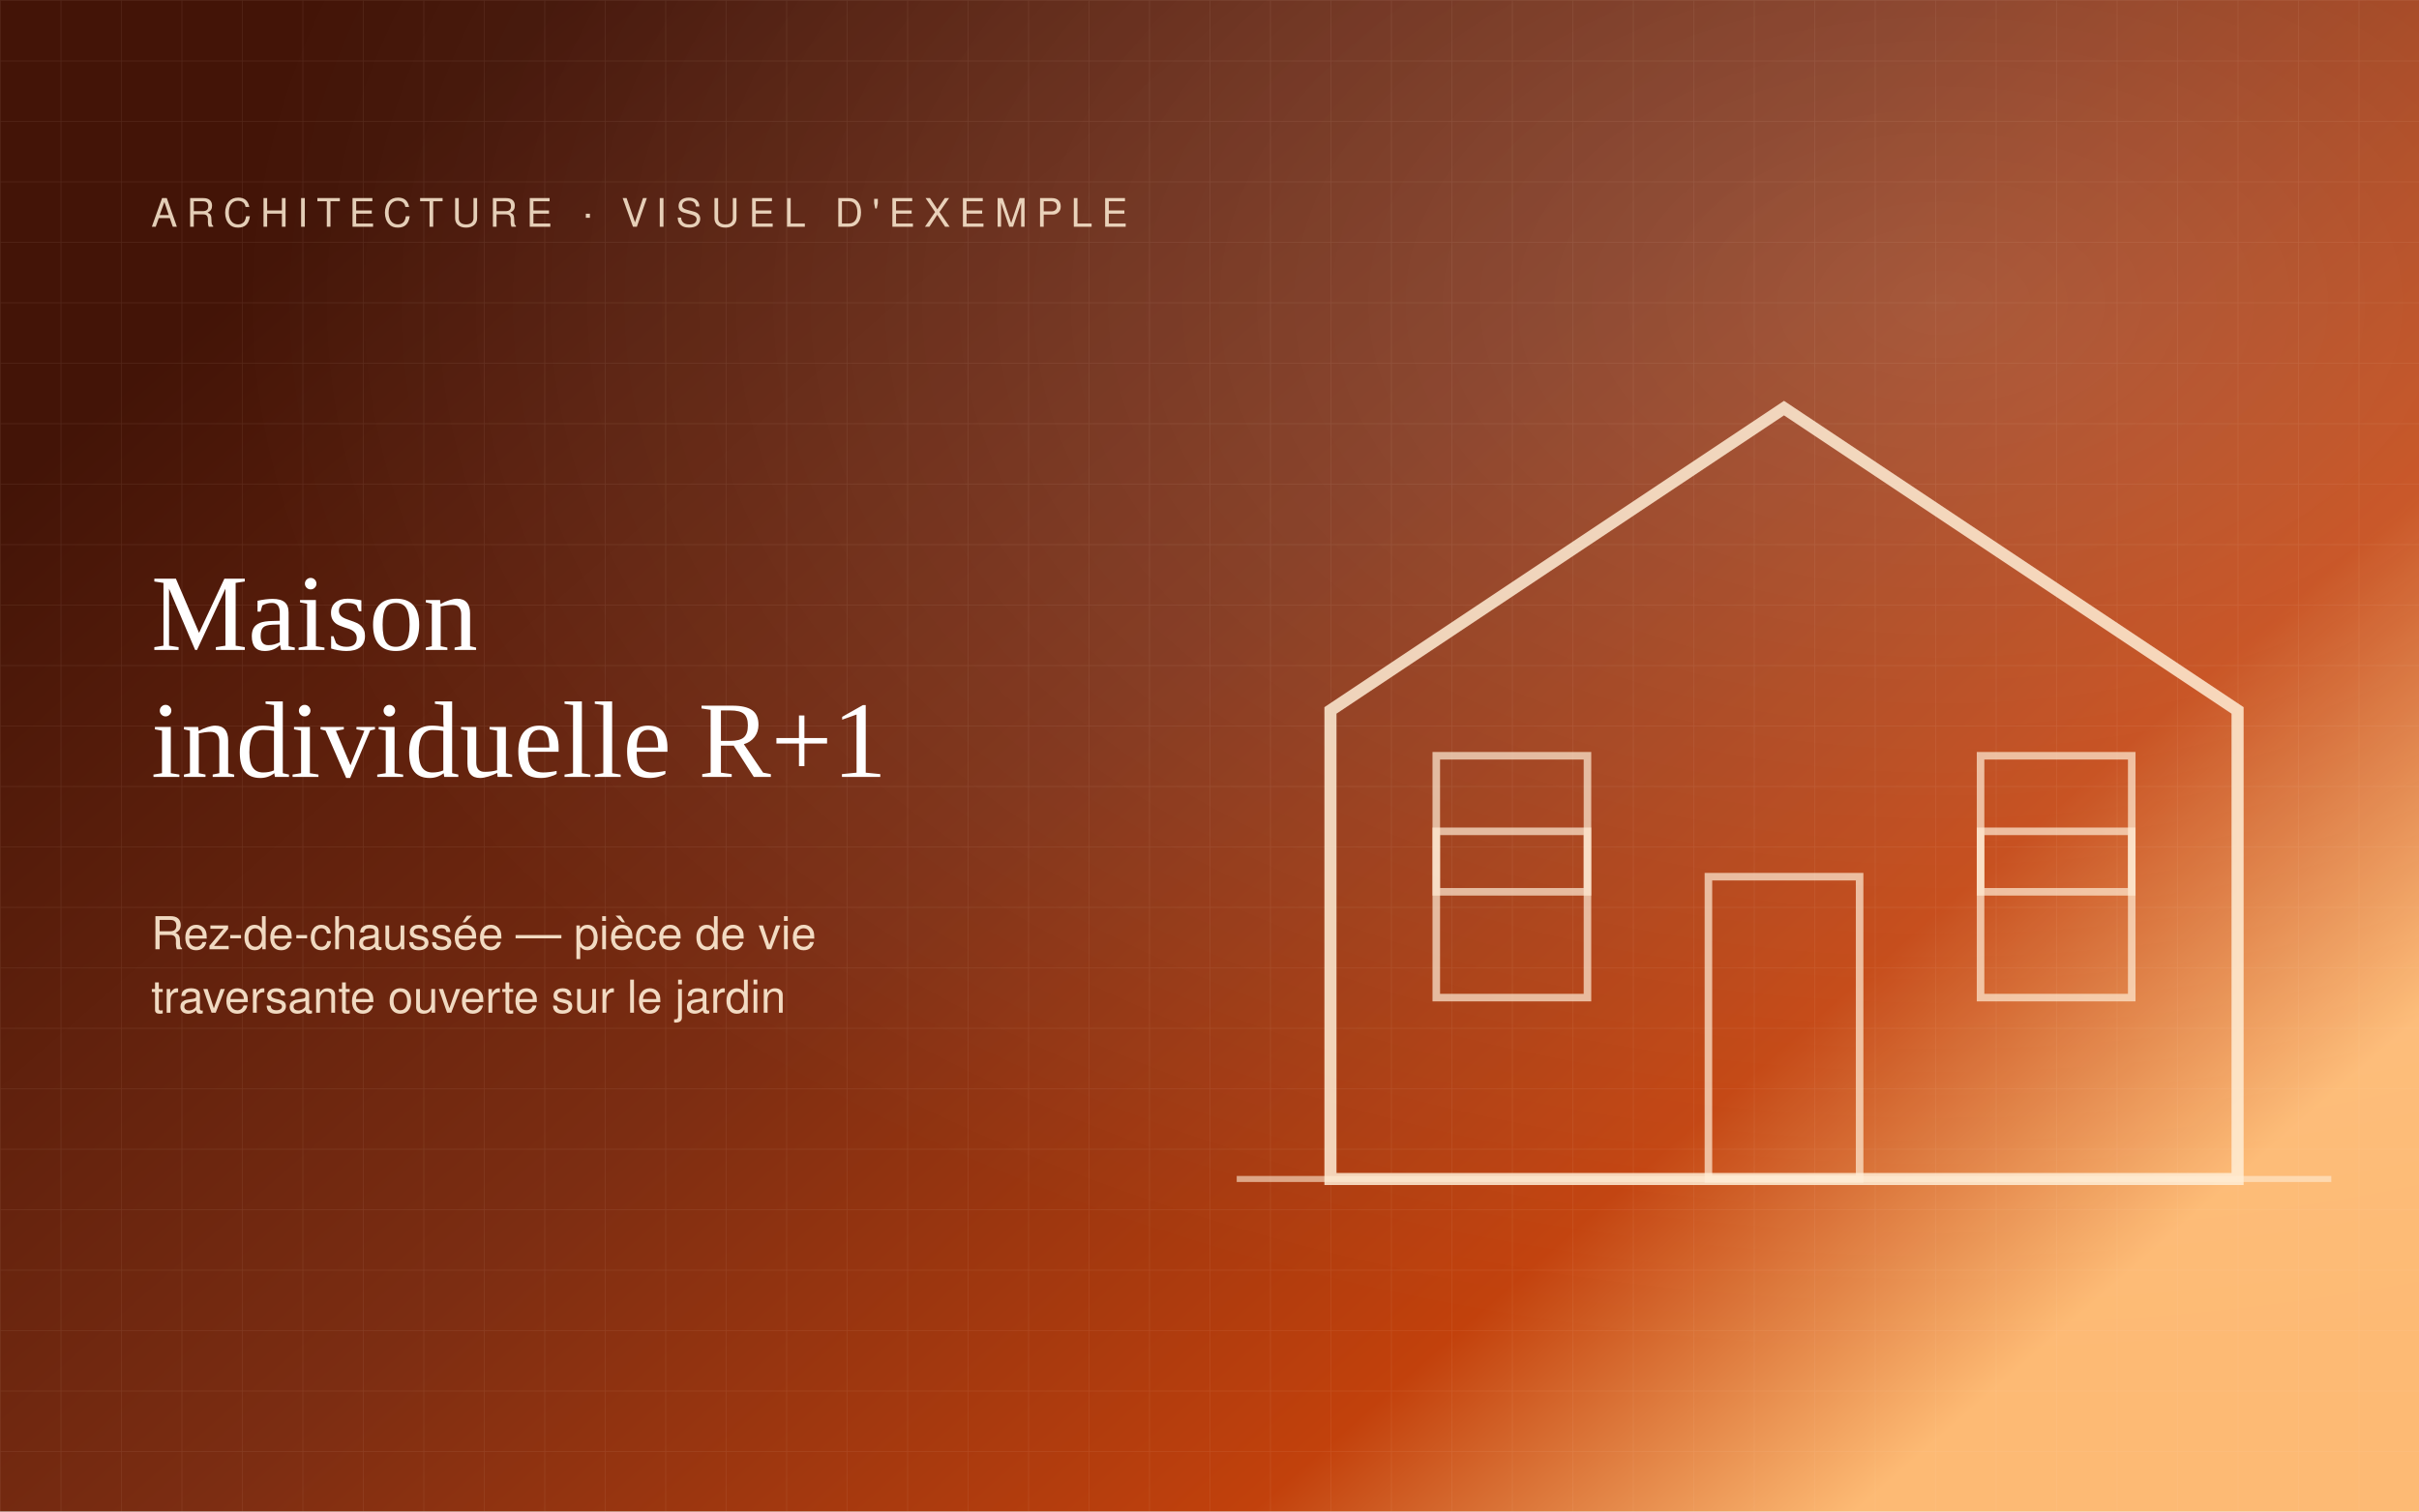
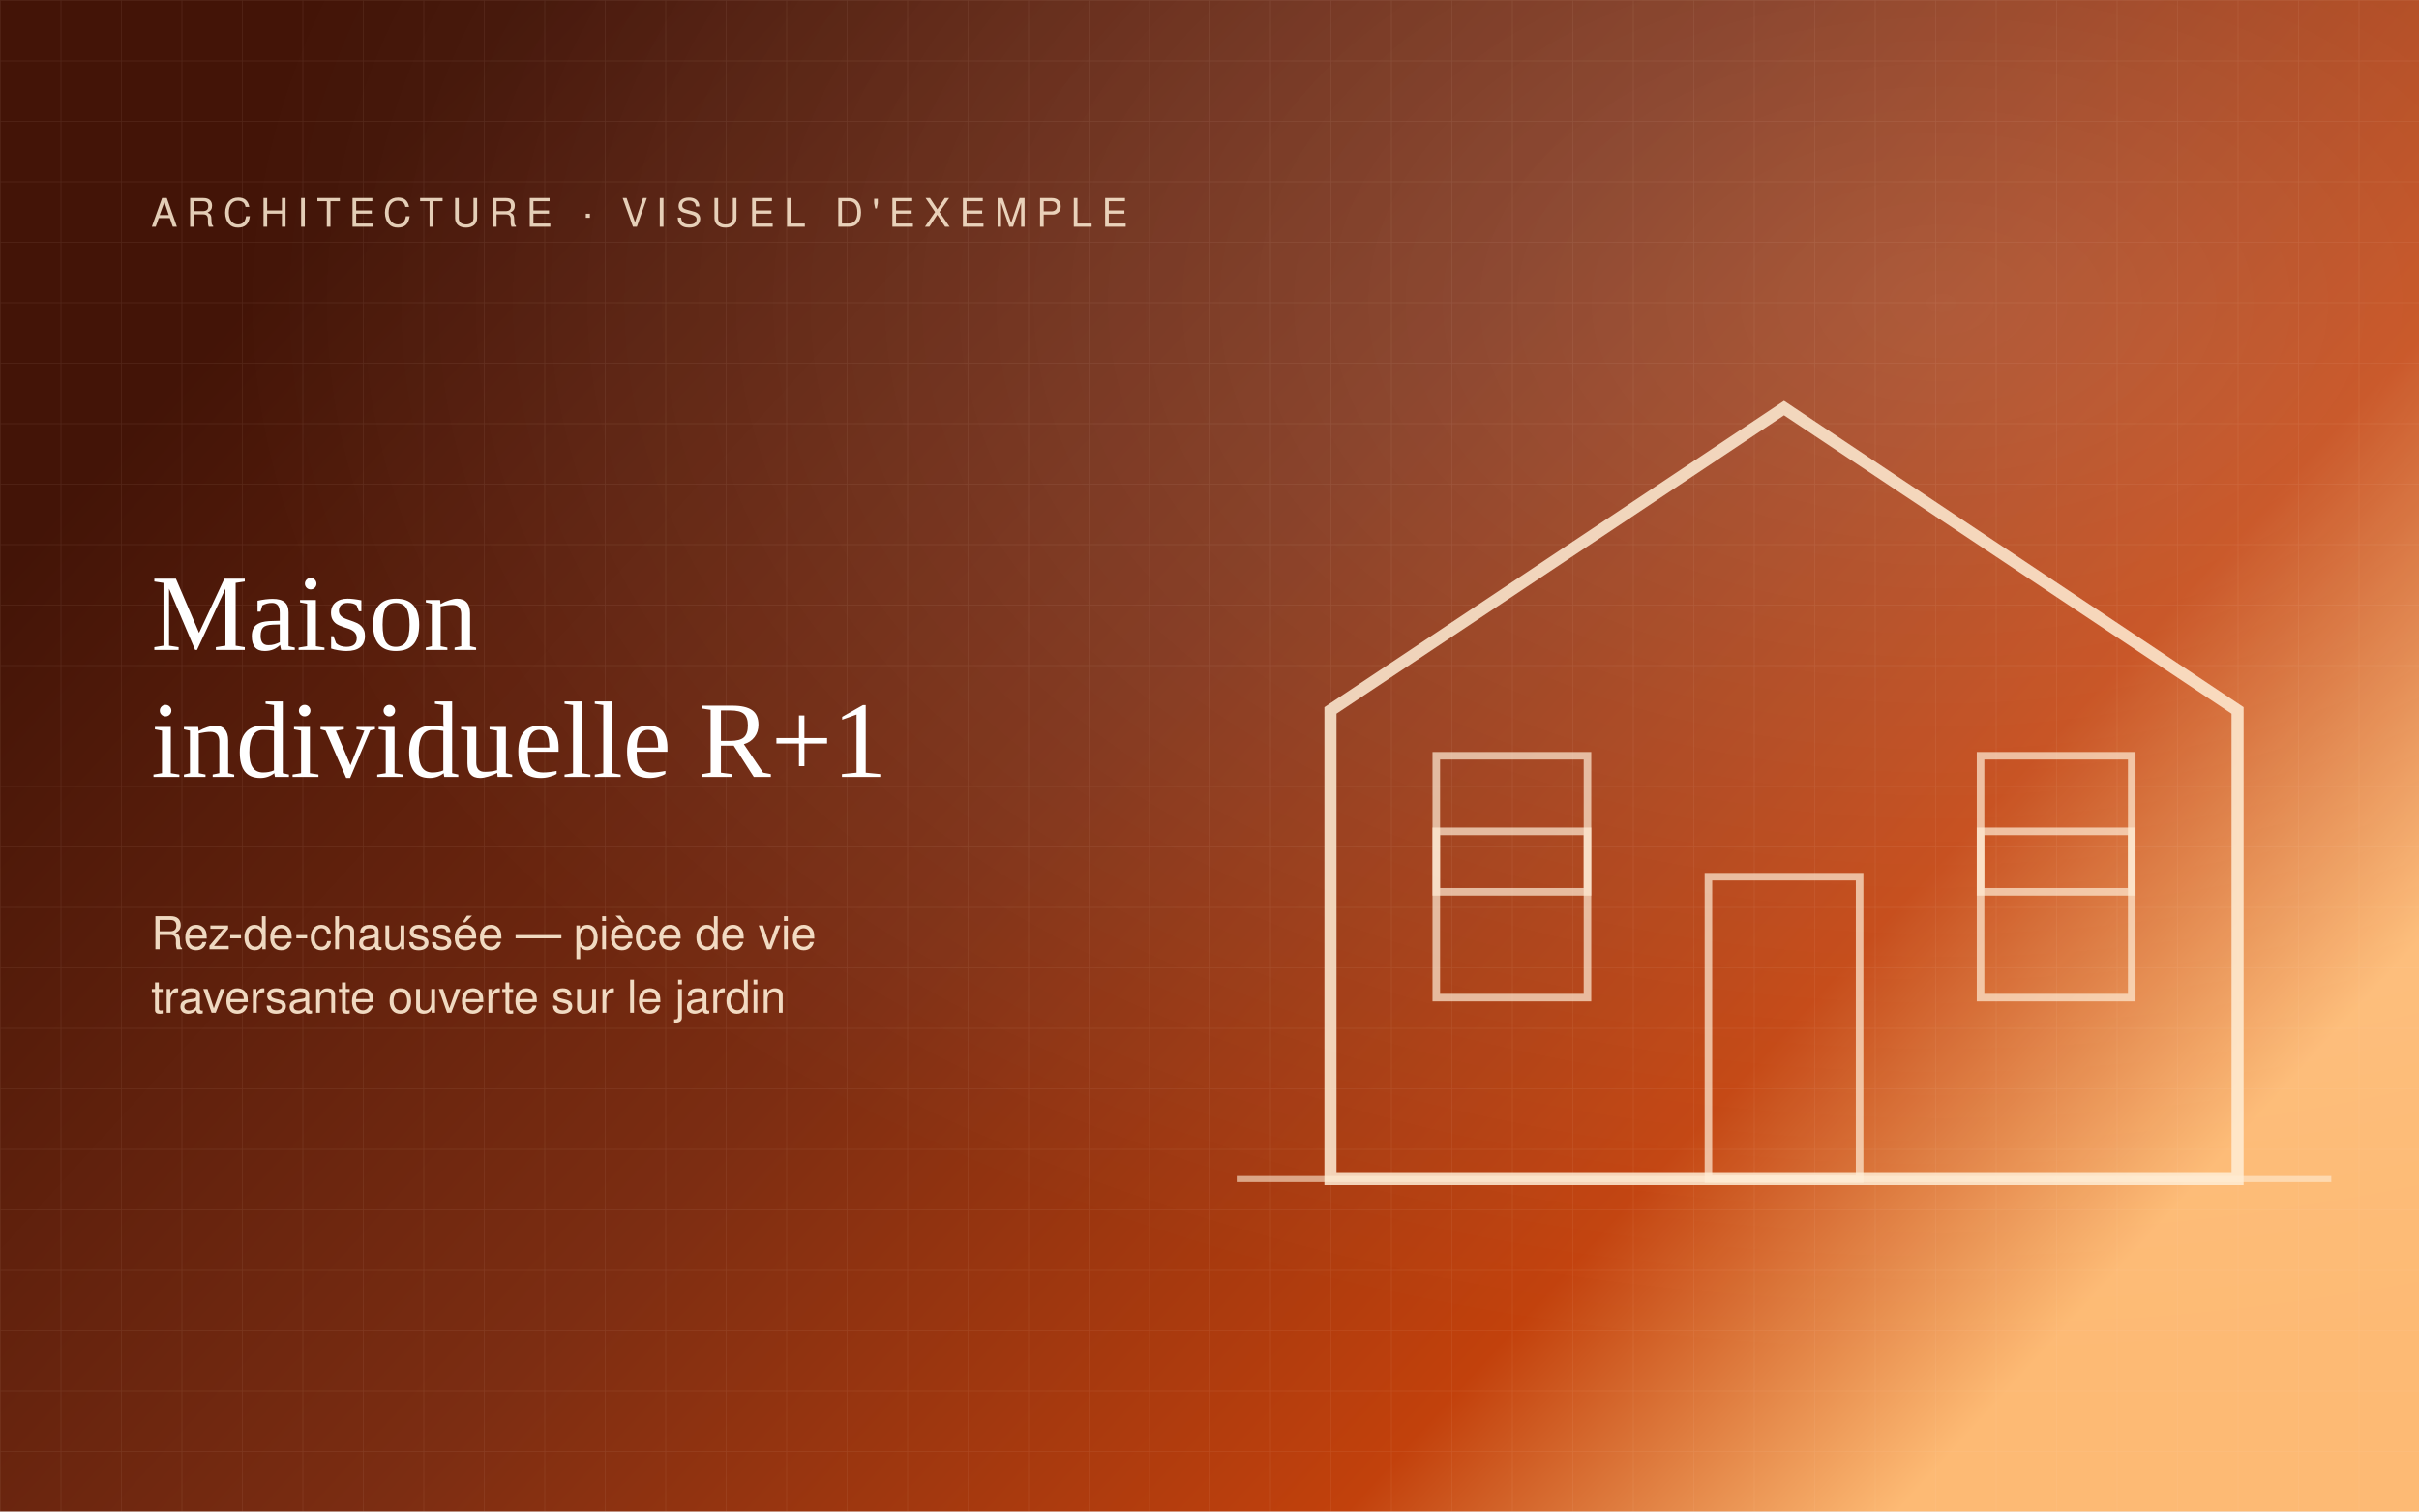
<svg xmlns="http://www.w3.org/2000/svg" width="1600" height="1000" viewBox="0 0 1600 1000" role="img" aria-label="Maison individuelle R+1">
  <defs>
-     <linearGradient id="bg" gradientTransform="rotate(35 .5 .5)">
+     <linearGradient id="bg" gradientTransform="rotate(30 .5 .5)">
      <stop offset="0" stop-color="#431407" />
      <stop offset=".45" stop-color="#7c2d12" />
      <stop offset=".8" stop-color="#c2410c" />
      <stop offset="1" stop-color="#fdba74" />
    </linearGradient>
    <radialGradient id="glow" cx=".8" cy=".2" r=".7">
      <stop offset="0" stop-color="#fff" stop-opacity=".18" />
      <stop offset="1" stop-color="#fff" stop-opacity="0" />
    </radialGradient>
  </defs>
  <rect width="1600" height="1000" fill="url(#bg)" />
  <rect width="1600" height="1000" fill="url(#glow)" />
  <pattern id="g" width="40" height="40" patternUnits="userSpaceOnUse">
    <path d="M 40 0 L 0 0 0 40" fill="none" stroke="#ffedd5" stroke-width="1" opacity="0.08" />
  </pattern>
  <rect width="1600" height="1000" fill="url(#g)" />
  <line x1="820" y1="780" x2="1540" y2="780" stroke="#ffedd5" fill="none" stroke-linecap="square" stroke-width="4" opacity="0.6" />
  <path d="M 880 780 V 470 L 1180 270 L 1480 470 V 780 Z" stroke="#ffedd5" fill="none" stroke-linecap="square" stroke-width="8" opacity="0.85" />
  <rect x="1130" y="580" width="100" height="200" stroke="#ffedd5" fill="none" stroke-linecap="square" stroke-width="5" opacity="0.7" />
  <rect x="950" y="550" width="100" height="110" stroke="#ffedd5" fill="none" stroke-linecap="square" stroke-width="5" opacity="0.7" />
  <rect x="950" y="500" width="100" height="90" stroke="#ffedd5" fill="none" stroke-linecap="square" stroke-width="5" opacity="0.7" />
  <rect x="1310" y="550" width="100" height="110" stroke="#ffedd5" fill="none" stroke-linecap="square" stroke-width="5" opacity="0.7" />
  <rect x="1310" y="500" width="100" height="90" stroke="#ffedd5" fill="none" stroke-linecap="square" stroke-width="5" opacity="0.7" />
  <text x="100" y="150" font-family="Helvetica, Arial, sans-serif" font-size="26" letter-spacing="6" fill="#ffedd5" opacity="0.85">ARCHITECTURE · VISUEL D'EXEMPLE</text>
  <text x="100" y="430" font-family="Georgia, 'Times New Roman', serif" font-size="72" fill="#ffffff">Maison</text>
  <text x="100" y="514" font-family="Georgia, 'Times New Roman', serif" font-size="72" fill="#ffffff">individuelle R+1</text>
  <text x="100" y="628" font-family="Helvetica, Arial, sans-serif" font-size="30" fill="#ffedd5" opacity="0.9">Rez-de-chaussée — pièce de vie</text>
  <text x="100" y="670" font-family="Helvetica, Arial, sans-serif" font-size="30" fill="#ffedd5" opacity="0.9">traversante ouverte sur le jardin</text>
</svg>
